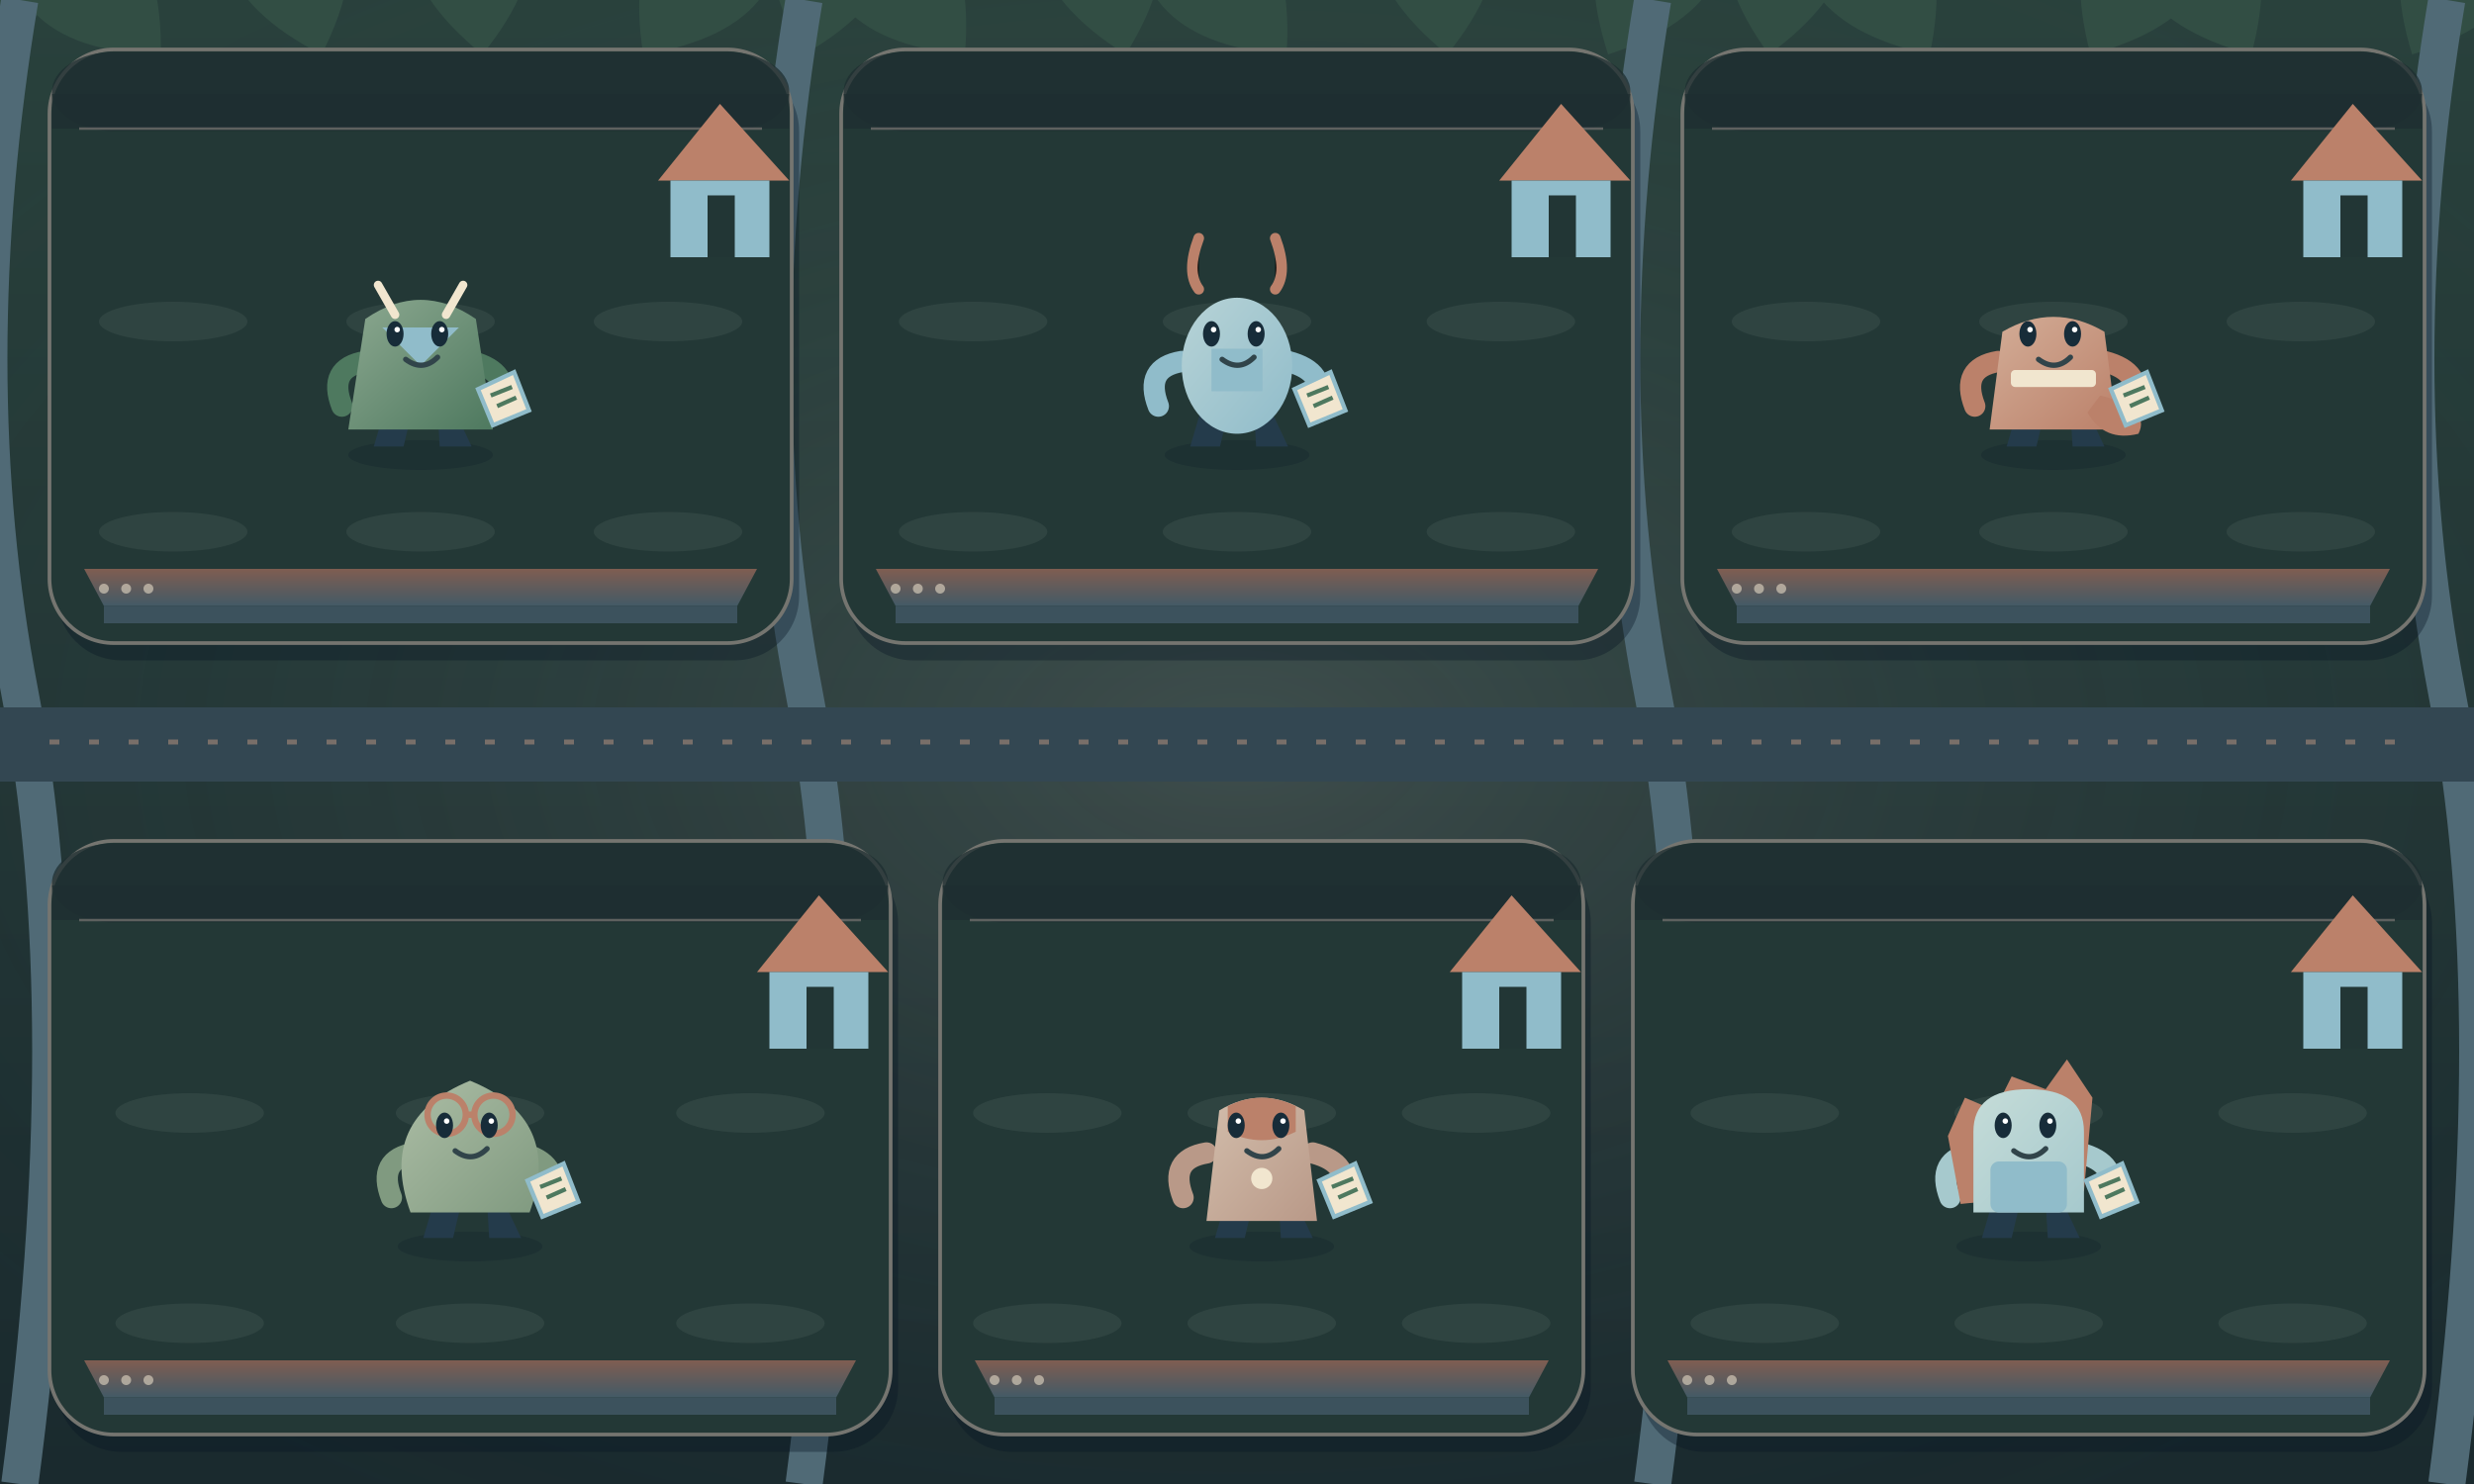
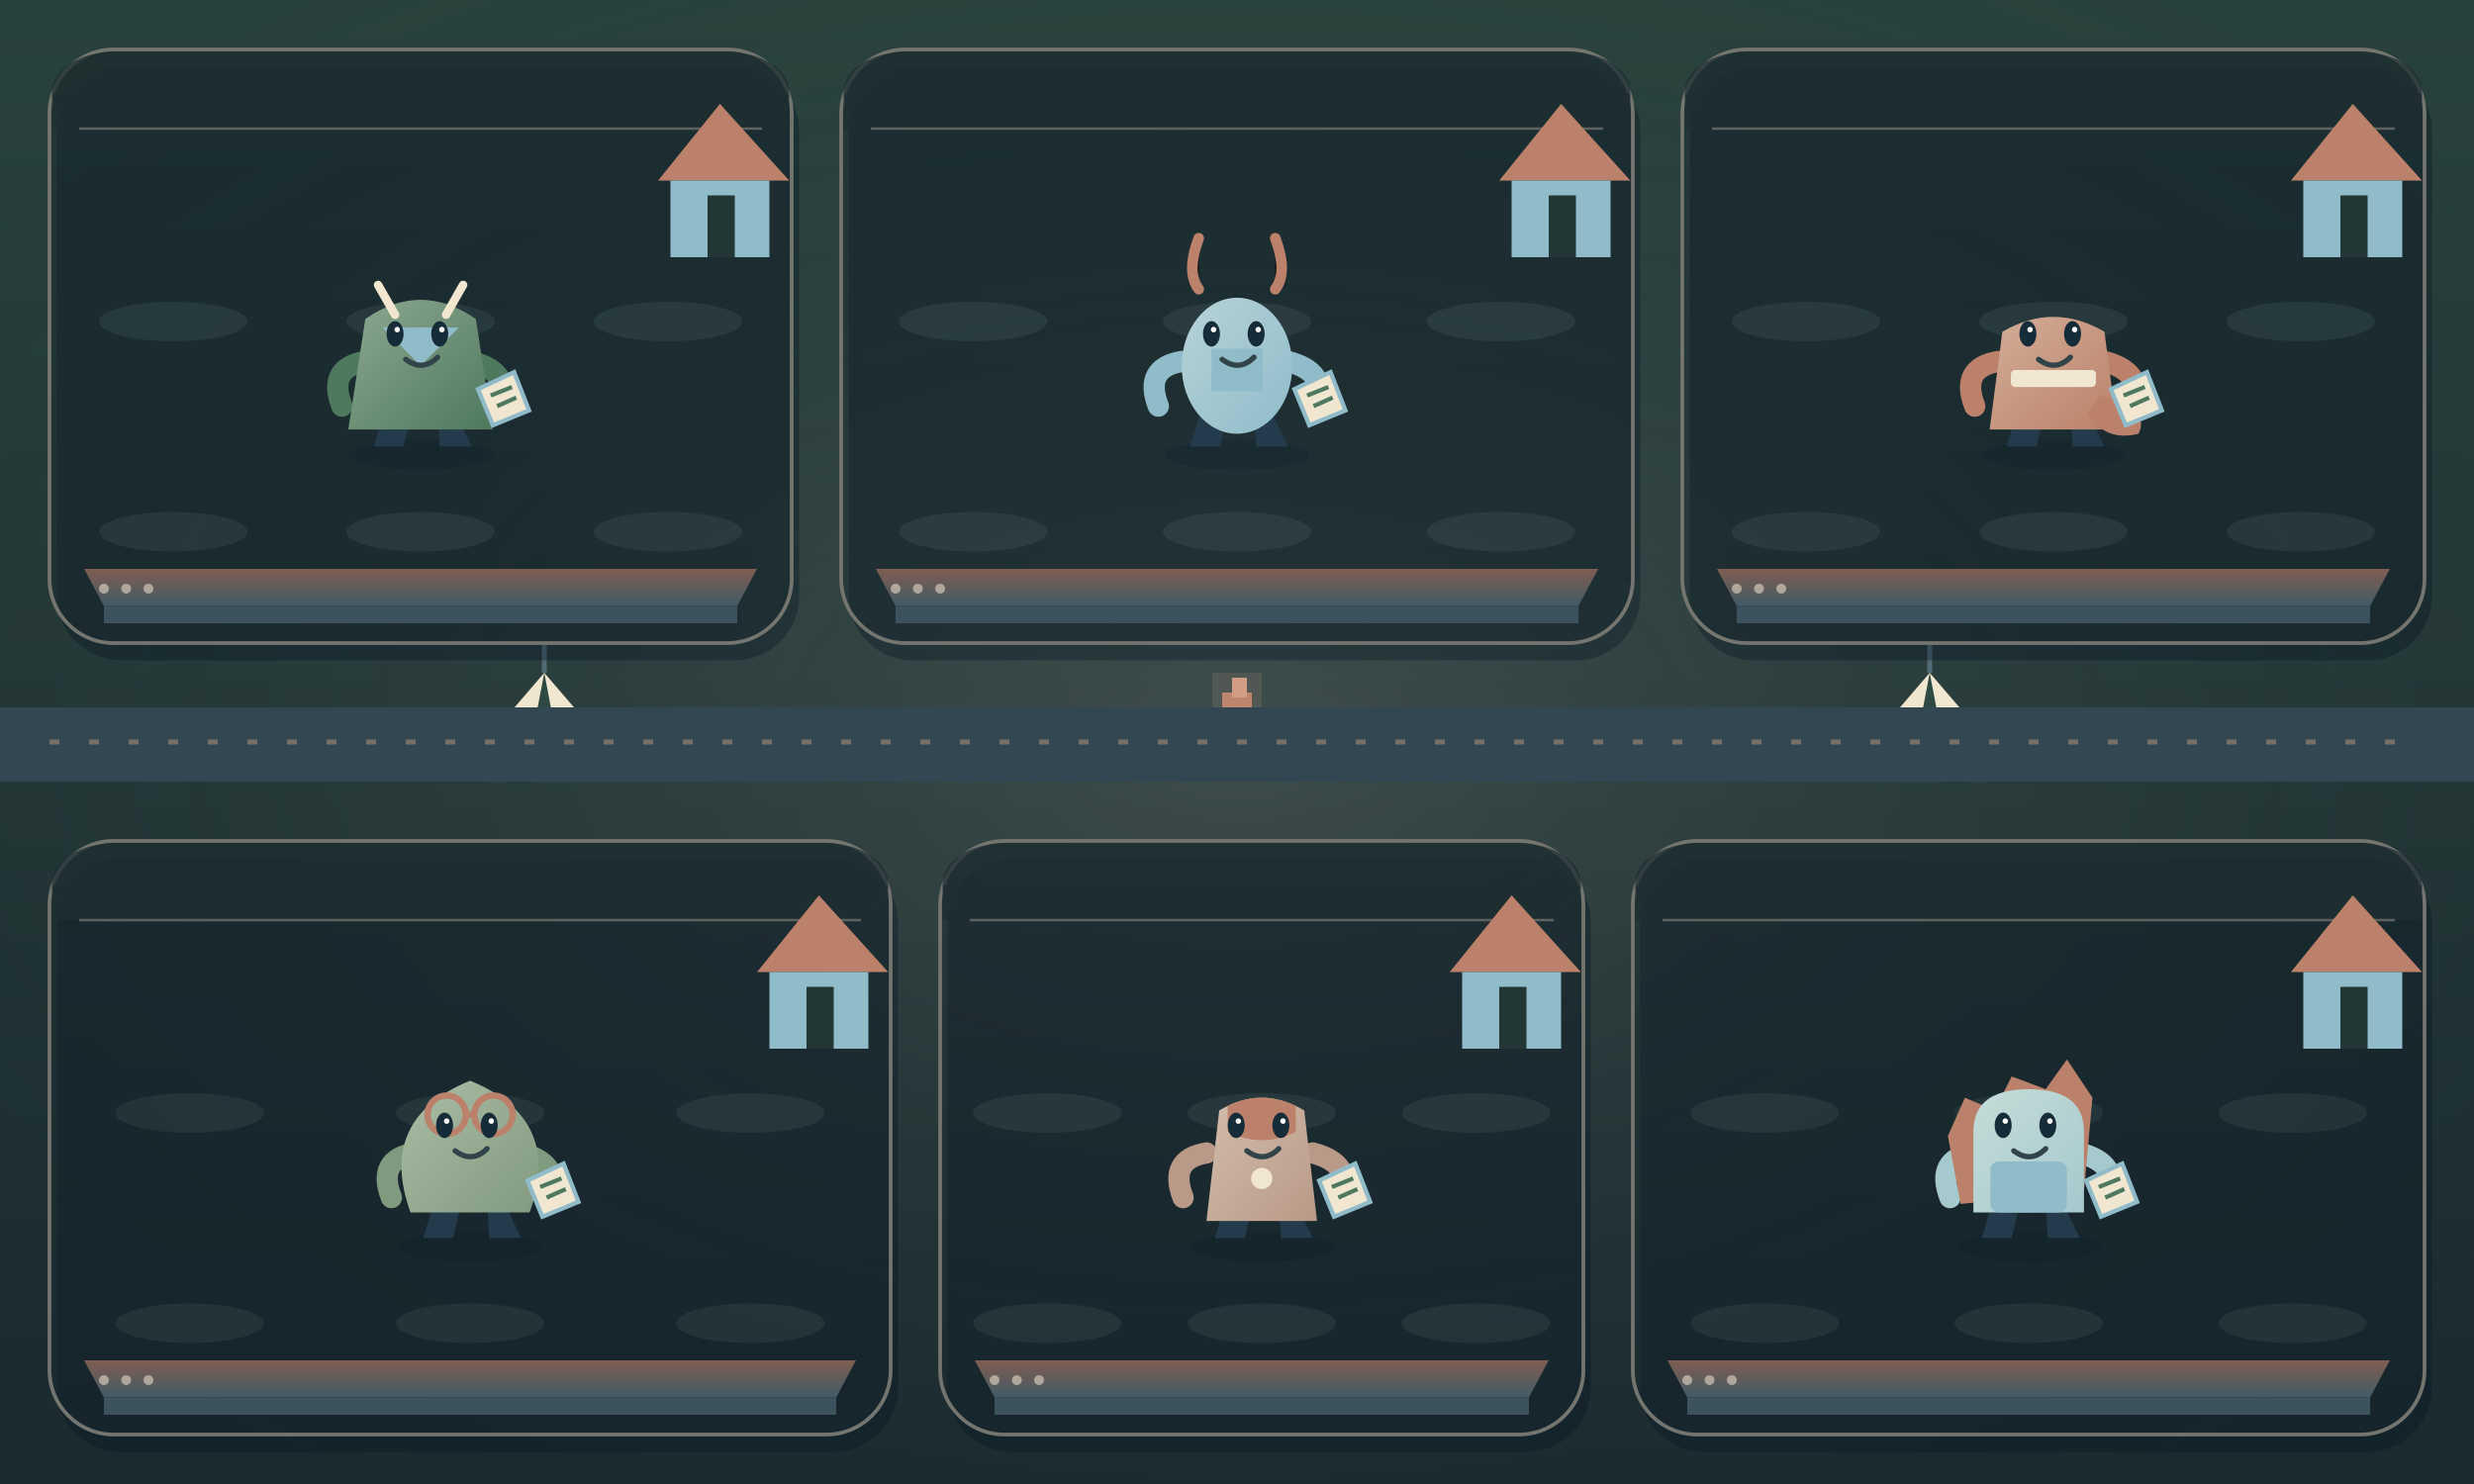
<svg xmlns="http://www.w3.org/2000/svg" width="800" height="480" viewBox="0 0 1000 600">
  <defs>
    <linearGradient id="sky" x1="0" y1="0" x2="0" y2="1">
      <stop offset="0" stop-color="#29413c" />
      <stop offset="1" stop-color="#1a2a2e" />
    </linearGradient>
    <linearGradient id="desk" x1="0" y1="0" x2="0" y2="1">
      <stop offset="0" stop-color="#7f5d51" />
      <stop offset="1" stop-color="#435a66" />
    </linearGradient>
    <radialGradient id="ambient" cx="50%" cy="50%" r="65%">
      <stop offset="0" stop-color="#eee0da" stop-opacity=".14" />
      <stop offset="100%" stop-color="#1a2a2e" stop-opacity="0" />
    </radialGradient>
  </defs>
  <rect width="1000" height="600" fill="url(#sky)" />
  <rect width="1000" height="600" fill="url(#ambient)" />
-   <path d="M0 0Q-50 -50 0 -90.0Q50 -50 0 0Z" fill="#324e44" transform="translate(0 22) rotate(3)" />
-   <path d="M0 0Q-50 -50 0 -90.0Q50 -50 0 0Z" fill="#324e44" transform="translate(65 22) rotate(-44)" />
-   <path d="M0 0Q-50 -50 0 -90.0Q50 -50 0 0Z" fill="#324e44" transform="translate(130 22) rotate(-18)" />
-   <path d="M0 0Q-50 -50 0 -90.0Q50 -50 0 0Z" fill="#324e44" transform="translate(195 22) rotate(-6)" />
-   <path d="M0 0Q-50 -50 0 -90.0Q50 -50 0 0Z" fill="#324e44" transform="translate(260 22) rotate(36)" />
-   <path d="M0 0Q-50 -50 0 -90.0Q50 -50 0 0Z" fill="#324e44" transform="translate(325 22) rotate(15)" />
-   <path d="M0 0Q-50 -50 0 -90.0Q50 -50 0 0Z" fill="#324e44" transform="translate(390 22) rotate(-40)" />
-   <path d="M0 0Q-50 -50 0 -90.0Q50 -50 0 0Z" fill="#324e44" transform="translate(455 22) rotate(-13)" />
-   <path d="M0 0Q-50 -50 0 -90.0Q50 -50 0 0Z" fill="#324e44" transform="translate(520 22) rotate(-41)" />
-   <path d="M0 0Q-50 -50 0 -90.0Q50 -50 0 0Z" fill="#324e44" transform="translate(585 22) rotate(-6)" />
-   <path d="M0 0Q-50 -50 0 -90.0Q50 -50 0 0Z" fill="#324e44" transform="translate(650 22) rotate(27)" />
-   <path d="M0 0Q-50 -50 0 -90.0Q50 -50 0 0Z" fill="#324e44" transform="translate(715 22) rotate(9)" />
-   <path d="M0 0Q-50 -50 0 -90.0Q50 -50 0 0Z" fill="#324e44" transform="translate(780 22) rotate(-33)" />
-   <path d="M0 0Q-50 -50 0 -90.0Q50 -50 0 0Z" fill="#324e44" transform="translate(845 22) rotate(30)" />
-   <path d="M0 0Q-50 -50 0 -90.0Q50 -50 0 0Z" fill="#324e44" transform="translate(910 22) rotate(-30)" />
-   <path d="M0 0Q-50 -50 0 -90.0Q50 -50 0 0Z" fill="#324e44" transform="translate(975 22) rotate(28)" />
-   <path d="M0 0Q-50 -50 0 -90.0Q50 -50 0 0Z" fill="#324e44" transform="translate(1040 22) rotate(42)" />
-   <path d="M8 0q-25 150 0 280t0 320" fill="none" stroke="#506a76" stroke-width="15" />
-   <path d="M325 0q-25 150 0 280t0 320" fill="none" stroke="#506a76" stroke-width="15" />
-   <path d="M668 0q-25 150 0 280t0 320" fill="none" stroke="#506a76" stroke-width="15" />
-   <path d="M989 0q-25 150 0 280t0 320" fill="none" stroke="#506a76" stroke-width="15" />
+   <polygon points="220,272 184,314 256,314" fill="#F1E6CF" />
+   <polygon points="220,272 212,314 228,314" fill="#2e4941" />
+   <line x1="220" y1="272" x2="220" y2="260" stroke="#506a76" stroke-width="2" />
+   <polygon points="780,272 744,314 816,314" fill="#F1E6CF" />
+   <polygon points="780,272 772,314 788,314" fill="#2e4941" />
+   <line x1="780" y1="272" x2="780" y2="260" stroke="#506a76" stroke-width="2" />
+   <rect x="472" y="292" width="56" height="18" fill="#283f3b" />
+   <rect x="474" y="294" width="8" height="8" fill="#5c7b87" />
+   <rect x="490" y="294" width="8" height="8" fill="#5c7b87" />
+   <rect x="506" y="294" width="8" height="8" fill="#5c7b87" />
+   <rect x="520" y="294" width="8" height="8" fill="#5c7b87" />
+   <rect x="494" y="280" width="12" height="14" fill="#BB816A" />
+   <rect x="498" y="274" width="6" height="8" fill="#cf9f85" />
+   <rect x="490" y="272" width="20" height="20" fill="#cf9f85" fill-opacity=".15" />
  <path d="M0 286h1000v30H0z" fill="#334752" />
  <path d="M20 300h960" stroke="#cf9f85" stroke-width="2" stroke-dasharray="4 12" opacity=".45" />
  <rect x="23" y="27" width="300" height="240" rx="26" fill="#071422" opacity=".35" />
-   <rect x="20" y="20" width="300" height="240" rx="26" fill="#233836" stroke="#757570" stroke-width="1.5" />
+   <rect x="20" y="20" width="300" height="240" rx="26" fill="#19282d" fill-opacity=".4" stroke="#757570" stroke-width="1.5" />
  <rect x="21" y="21" width="298" height="32" rx="25" fill="#1d2e30" opacity=".75" />
  <rect x="21" y="38" width="298" height="14" fill="#1d2e30" opacity=".75" />
  <line x1="32" y1="52" x2="308" y2="52" stroke="#5e615f" stroke-width="1" />
  <path d="M34 230h272l-8 15H42z" fill="url(#desk)" />
  <path d="M42 245v7h256v-7" fill="#3c525d" />
  <ellipse cx="70.0" cy="130" rx="30" ry="8" fill="#d9ecdb" opacity=".07" />
  <ellipse cx="70.0" cy="215" rx="30" ry="8" fill="#d9ecdb" opacity=".07" />
  <ellipse cx="170.0" cy="130" rx="30" ry="8" fill="#d9ecdb" opacity=".07" />
  <ellipse cx="170.0" cy="215" rx="30" ry="8" fill="#d9ecdb" opacity=".07" />
  <ellipse cx="270.0" cy="130" rx="30" ry="8" fill="#d9ecdb" opacity=".07" />
  <ellipse cx="270.0" cy="215" rx="30" ry="8" fill="#d9ecdb" opacity=".07" />
  <path d="M266 73l25-31 28 31z" fill="#BB816A" />
  <path d="M271 73v31h40V73" fill="#90BCCA" />
  <path d="M286 104V79h11v25" fill="#223635" />
  <circle cx="42" cy="238" r="2" fill="#F1E6CF" opacity=".55" />
  <circle cx="51" cy="238" r="2" fill="#F1E6CF" opacity=".55" />
  <circle cx="60" cy="238" r="2" fill="#F1E6CF" opacity=".55" />
  <rect x="343" y="27" width="320" height="240" rx="26" fill="#071422" opacity=".35" />
-   <rect x="340" y="20" width="320" height="240" rx="26" fill="#233836" stroke="#757570" stroke-width="1.5" />
+   <rect x="340" y="20" width="320" height="240" rx="26" fill="#19282d" fill-opacity=".4" stroke="#757570" stroke-width="1.5" />
  <rect x="341" y="21" width="318" height="32" rx="25" fill="#1d2e30" opacity=".75" />
  <rect x="341" y="38" width="318" height="14" fill="#1d2e30" opacity=".75" />
  <line x1="352" y1="52" x2="648" y2="52" stroke="#5e615f" stroke-width="1" />
  <path d="M354 230h292l-8 15H362z" fill="url(#desk)" />
  <path d="M362 245v7h276v-7" fill="#3c525d" />
  <ellipse cx="393.333" cy="130" rx="30" ry="8" fill="#d9ecdb" opacity=".07" />
  <ellipse cx="393.333" cy="215" rx="30" ry="8" fill="#d9ecdb" opacity=".07" />
  <ellipse cx="500.0" cy="130" rx="30" ry="8" fill="#d9ecdb" opacity=".07" />
  <ellipse cx="500.0" cy="215" rx="30" ry="8" fill="#d9ecdb" opacity=".07" />
  <ellipse cx="606.667" cy="130" rx="30" ry="8" fill="#d9ecdb" opacity=".07" />
  <ellipse cx="606.667" cy="215" rx="30" ry="8" fill="#d9ecdb" opacity=".07" />
  <path d="M606 73l25-31 28 31z" fill="#BB816A" />
  <path d="M611 73v31h40V73" fill="#90BCCA" />
  <path d="M626 104V79h11v25" fill="#223635" />
  <circle cx="362" cy="238" r="2" fill="#F1E6CF" opacity=".55" />
  <circle cx="371" cy="238" r="2" fill="#F1E6CF" opacity=".55" />
  <circle cx="380" cy="238" r="2" fill="#F1E6CF" opacity=".55" />
  <rect x="683" y="27" width="300" height="240" rx="26" fill="#071422" opacity=".35" />
-   <rect x="680" y="20" width="300" height="240" rx="26" fill="#233836" stroke="#757570" stroke-width="1.5" />
+   <rect x="680" y="20" width="300" height="240" rx="26" fill="#19282d" fill-opacity=".4" stroke="#757570" stroke-width="1.5" />
  <rect x="681" y="21" width="298" height="32" rx="25" fill="#1d2e30" opacity=".75" />
  <rect x="681" y="38" width="298" height="14" fill="#1d2e30" opacity=".75" />
  <line x1="692" y1="52" x2="968" y2="52" stroke="#5e615f" stroke-width="1" />
  <path d="M694 230h272l-8 15H702z" fill="url(#desk)" />
  <path d="M702 245v7h256v-7" fill="#3c525d" />
  <ellipse cx="730.0" cy="130" rx="30" ry="8" fill="#d9ecdb" opacity=".07" />
  <ellipse cx="730.0" cy="215" rx="30" ry="8" fill="#d9ecdb" opacity=".07" />
  <ellipse cx="830.0" cy="130" rx="30" ry="8" fill="#d9ecdb" opacity=".07" />
  <ellipse cx="830.0" cy="215" rx="30" ry="8" fill="#d9ecdb" opacity=".07" />
  <ellipse cx="930.0" cy="130" rx="30" ry="8" fill="#d9ecdb" opacity=".07" />
  <ellipse cx="930.0" cy="215" rx="30" ry="8" fill="#d9ecdb" opacity=".07" />
  <path d="M926 73l25-31 28 31z" fill="#BB816A" />
  <path d="M931 73v31h40V73" fill="#90BCCA" />
  <path d="M946 104V79h11v25" fill="#223635" />
  <circle cx="702" cy="238" r="2" fill="#F1E6CF" opacity=".55" />
  <circle cx="711" cy="238" r="2" fill="#F1E6CF" opacity=".55" />
  <circle cx="720" cy="238" r="2" fill="#F1E6CF" opacity=".55" />
  <rect x="23" y="347" width="340" height="240" rx="26" fill="#071422" opacity=".35" />
-   <rect x="20" y="340" width="340" height="240" rx="26" fill="#233836" stroke="#757570" stroke-width="1.5" />
+   <rect x="20" y="340" width="340" height="240" rx="26" fill="#19282d" fill-opacity=".4" stroke="#757570" stroke-width="1.5" />
  <rect x="21" y="341" width="338" height="32" rx="25" fill="#1d2e30" opacity=".75" />
  <rect x="21" y="358" width="338" height="14" fill="#1d2e30" opacity=".75" />
  <line x1="32" y1="372" x2="348" y2="372" stroke="#5e615f" stroke-width="1" />
  <path d="M34 550h312l-8 15H42z" fill="url(#desk)" />
  <path d="M42 565v7h296v-7" fill="#3c525d" />
  <ellipse cx="76.667" cy="450" rx="30" ry="8" fill="#d9ecdb" opacity=".07" />
  <ellipse cx="76.667" cy="535" rx="30" ry="8" fill="#d9ecdb" opacity=".07" />
  <ellipse cx="190.0" cy="450" rx="30" ry="8" fill="#d9ecdb" opacity=".07" />
  <ellipse cx="190.0" cy="535" rx="30" ry="8" fill="#d9ecdb" opacity=".07" />
  <ellipse cx="303.333" cy="450" rx="30" ry="8" fill="#d9ecdb" opacity=".07" />
  <ellipse cx="303.333" cy="535" rx="30" ry="8" fill="#d9ecdb" opacity=".07" />
  <path d="M306 393l25-31 28 31z" fill="#BB816A" />
  <path d="M311 393v31h40V393" fill="#90BCCA" />
  <path d="M326 424V399h11v25" fill="#223635" />
  <circle cx="42" cy="558" r="2" fill="#F1E6CF" opacity=".55" />
  <circle cx="51" cy="558" r="2" fill="#F1E6CF" opacity=".55" />
  <circle cx="60" cy="558" r="2" fill="#F1E6CF" opacity=".55" />
  <rect x="383" y="347" width="260" height="240" rx="26" fill="#071422" opacity=".35" />
-   <rect x="380" y="340" width="260" height="240" rx="26" fill="#233836" stroke="#757570" stroke-width="1.5" />
+   <rect x="380" y="340" width="260" height="240" rx="26" fill="#19282d" fill-opacity=".4" stroke="#757570" stroke-width="1.5" />
  <rect x="381" y="341" width="258" height="32" rx="25" fill="#1d2e30" opacity=".75" />
  <rect x="381" y="358" width="258" height="14" fill="#1d2e30" opacity=".75" />
  <line x1="392" y1="372" x2="628" y2="372" stroke="#5e615f" stroke-width="1" />
  <path d="M394 550h232l-8 15H402z" fill="url(#desk)" />
  <path d="M402 565v7h216v-7" fill="#3c525d" />
  <ellipse cx="423.333" cy="450" rx="30" ry="8" fill="#d9ecdb" opacity=".07" />
  <ellipse cx="423.333" cy="535" rx="30" ry="8" fill="#d9ecdb" opacity=".07" />
  <ellipse cx="510.0" cy="450" rx="30" ry="8" fill="#d9ecdb" opacity=".07" />
  <ellipse cx="510.0" cy="535" rx="30" ry="8" fill="#d9ecdb" opacity=".07" />
  <ellipse cx="596.667" cy="450" rx="30" ry="8" fill="#d9ecdb" opacity=".07" />
  <ellipse cx="596.667" cy="535" rx="30" ry="8" fill="#d9ecdb" opacity=".07" />
  <path d="M586 393l25-31 28 31z" fill="#BB816A" />
  <path d="M591 393v31h40V393" fill="#90BCCA" />
  <path d="M606 424V399h11v25" fill="#223635" />
  <circle cx="402" cy="558" r="2" fill="#F1E6CF" opacity=".55" />
  <circle cx="411" cy="558" r="2" fill="#F1E6CF" opacity=".55" />
  <circle cx="420" cy="558" r="2" fill="#F1E6CF" opacity=".55" />
  <rect x="663" y="347" width="320" height="240" rx="26" fill="#071422" opacity=".35" />
-   <rect x="660" y="340" width="320" height="240" rx="26" fill="#233836" stroke="#757570" stroke-width="1.5" />
+   <rect x="660" y="340" width="320" height="240" rx="26" fill="#19282d" fill-opacity=".4" stroke="#757570" stroke-width="1.5" />
  <rect x="661" y="341" width="318" height="32" rx="25" fill="#1d2e30" opacity=".75" />
  <rect x="661" y="358" width="318" height="14" fill="#1d2e30" opacity=".75" />
  <line x1="672" y1="372" x2="968" y2="372" stroke="#5e615f" stroke-width="1" />
  <path d="M674 550h292l-8 15H682z" fill="url(#desk)" />
  <path d="M682 565v7h276v-7" fill="#3c525d" />
  <ellipse cx="713.333" cy="450" rx="30" ry="8" fill="#d9ecdb" opacity=".07" />
  <ellipse cx="713.333" cy="535" rx="30" ry="8" fill="#d9ecdb" opacity=".07" />
  <ellipse cx="820.0" cy="450" rx="30" ry="8" fill="#d9ecdb" opacity=".07" />
  <ellipse cx="820.0" cy="535" rx="30" ry="8" fill="#d9ecdb" opacity=".07" />
  <ellipse cx="926.667" cy="450" rx="30" ry="8" fill="#d9ecdb" opacity=".07" />
  <ellipse cx="926.667" cy="535" rx="30" ry="8" fill="#d9ecdb" opacity=".07" />
  <path d="M926 393l25-31 28 31z" fill="#BB816A" />
  <path d="M931 393v31h40V393" fill="#90BCCA" />
  <path d="M946 424V399h11v25" fill="#223635" />
  <circle cx="682" cy="558" r="2" fill="#F1E6CF" opacity=".55" />
  <circle cx="691" cy="558" r="2" fill="#F1E6CF" opacity=".55" />
  <circle cx="700" cy="558" r="2" fill="#F1E6CF" opacity=".55" />
  <svg x="115.0" y="86" width="110" height="110" viewBox="0 0 128 128">
    <defs>
      <linearGradient id="body0" x1="0" y1="0" x2="1" y2="1">
        <stop offset="0" stop-color="#8ca890" />
        <stop offset="1" stop-color="#4E795F" />
      </linearGradient>
    </defs>
    <ellipse cx="64" cy="114" rx="34" ry="7" fill="#091726" opacity=".24" />
    <path d="M47 93l-5 17h14l4-17M72 93l1 17h15l-8-17" fill="#243b4b" />
    <path d="M38 70Q20 73 27 91M88 70q19 5 13 20" stroke="#4E795F" stroke-width="10" fill="none" stroke-linecap="round" />
    <g id="shape-0">
      <path d="M30 102l8-52q26-18 52 0l8 52z" fill="url(#body0)" />
      <path d="M46 54l18 18 18-18" fill="#90BCCA" />
      <path d="M44 34l8 14M84 34l-8 14" stroke="#F1E6CF" stroke-width="4" stroke-linecap="round" />
    </g>
    <ellipse cx="52" cy="57" rx="4" ry="6" fill="#172c39" />
    <ellipse cx="73" cy="57" rx="4" ry="6" fill="#172c39" />
    <circle cx="53" cy="55" r="1.3" fill="#fff" />
    <circle cx="74" cy="55" r="1.3" fill="#fff" />
    <path d="M57 69q8 6 15-1" fill="none" stroke="#31444a" stroke-width="2.5" stroke-linecap="round" />
    <path d="M91 83l17-8 7 18-17 7z" fill="#F1E6CF" stroke="#90BCCA" stroke-width="2" />
    <path d="M97 86l10-4m-7 9 9-4" stroke="#4E795F" stroke-width="2" />
  </svg>
  <svg x="445.0" y="86" width="110" height="110" viewBox="0 0 128 128">
    <defs>
      <linearGradient id="body1" x1="0" y1="0" x2="1" y2="1">
        <stop offset="0" stop-color="#b7d3d6" />
        <stop offset="1" stop-color="#90BCCA" />
      </linearGradient>
    </defs>
    <ellipse cx="64" cy="114" rx="34" ry="7" fill="#091726" opacity=".24" />
    <path d="M47 93l-5 17h14l4-17M72 93l1 17h15l-8-17" fill="#243b4b" />
    <path d="M38 70Q20 73 27 91M88 70q19 5 13 20" stroke="#90BCCA" stroke-width="10" fill="none" stroke-linecap="round" />
    <g id="shape-1">
      <path d="M46 12q-6 16 0 24M82 12q6 16 0 24" stroke="#BB816A" stroke-width="5" stroke-linecap="round" />
      <ellipse cx="64" cy="72" rx="26" ry="32" fill="url(#body1)" />
      <path d="M52 64h24v20H52z" fill="#90BCCA" />
    </g>
    <ellipse cx="52" cy="57" rx="4" ry="6" fill="#172c39" />
    <ellipse cx="73" cy="57" rx="4" ry="6" fill="#172c39" />
    <circle cx="53" cy="55" r="1.3" fill="#fff" />
    <circle cx="74" cy="55" r="1.3" fill="#fff" />
    <path d="M57 69q8 6 15-1" fill="none" stroke="#31444a" stroke-width="2.5" stroke-linecap="round" />
    <path d="M91 83l17-8 7 18-17 7z" fill="#F1E6CF" stroke="#90BCCA" stroke-width="2" />
    <path d="M97 86l10-4m-7 9 9-4" stroke="#4E795F" stroke-width="2" />
  </svg>
  <svg x="775.0" y="86" width="110" height="110" viewBox="0 0 128 128">
    <defs>
      <linearGradient id="body2" x1="0" y1="0" x2="1" y2="1">
        <stop offset="0" stop-color="#d3ad97" />
        <stop offset="1" stop-color="#BB816A" />
      </linearGradient>
    </defs>
    <ellipse cx="64" cy="114" rx="34" ry="7" fill="#091726" opacity=".24" />
    <path d="M47 93l-5 17h14l4-17M72 93l1 17h15l-8-17" fill="#243b4b" />
    <path d="M38 70Q20 73 27 91M88 70q19 5 13 20" stroke="#BB816A" stroke-width="10" fill="none" stroke-linecap="round" />
    <g id="shape-2">
      <path d="M34 102l6-46q24-14 48 0l6 46z" fill="url(#body2)" />
      <path d="M86 86q24 6 18 18-16 4-24-10" fill="#BB816A" />
      <rect x="44" y="74" width="40" height="8" rx="2" fill="#F1E6CF" />
    </g>
    <ellipse cx="52" cy="57" rx="4" ry="6" fill="#172c39" />
    <ellipse cx="73" cy="57" rx="4" ry="6" fill="#172c39" />
    <circle cx="53" cy="55" r="1.3" fill="#fff" />
    <circle cx="74" cy="55" r="1.3" fill="#fff" />
    <path d="M57 69q8 6 15-1" fill="none" stroke="#31444a" stroke-width="2.5" stroke-linecap="round" />
    <path d="M91 83l17-8 7 18-17 7z" fill="#F1E6CF" stroke="#90BCCA" stroke-width="2" />
    <path d="M97 86l10-4m-7 9 9-4" stroke="#4E795F" stroke-width="2" />
  </svg>
  <svg x="135.0" y="406" width="110" height="110" viewBox="0 0 128 128">
    <defs>
      <linearGradient id="body3" x1="0" y1="0" x2="1" y2="1">
        <stop offset="0" stop-color="#acbda5" />
        <stop offset="1" stop-color="#809a80" />
      </linearGradient>
    </defs>
    <ellipse cx="64" cy="114" rx="34" ry="7" fill="#091726" opacity=".24" />
    <path d="M47 93l-5 17h14l4-17M72 93l1 17h15l-8-17" fill="#243b4b" />
    <path d="M38 70Q20 73 27 91M88 70q19 5 13 20" stroke="#809a80" stroke-width="10" fill="none" stroke-linecap="round" />
    <g id="shape-3">
      <path d="M36 98Q20 54 64 36q44 18 28 62z" fill="url(#body3)" />
      <circle cx="53" cy="52" r="9" fill="none" stroke="#BB816A" stroke-width="3" />
      <circle cx="75" cy="52" r="9" fill="none" stroke="#BB816A" stroke-width="3" />
      <path d="M62 52h4" stroke="#BB816A" stroke-width="3" />
    </g>
    <ellipse cx="52" cy="57" rx="4" ry="6" fill="#172c39" />
    <ellipse cx="73" cy="57" rx="4" ry="6" fill="#172c39" />
    <circle cx="53" cy="55" r="1.3" fill="#fff" />
    <circle cx="74" cy="55" r="1.3" fill="#fff" />
    <path d="M57 69q8 6 15-1" fill="none" stroke="#31444a" stroke-width="2.5" stroke-linecap="round" />
    <path d="M91 83l17-8 7 18-17 7z" fill="#F1E6CF" stroke="#90BCCA" stroke-width="2" />
    <path d="M97 86l10-4m-7 9 9-4" stroke="#4E795F" stroke-width="2" />
  </svg>
  <svg x="455.0" y="406" width="110" height="110" viewBox="0 0 128 128">
    <defs>
      <linearGradient id="body4" x1="0" y1="0" x2="1" y2="1">
        <stop offset="0" stop-color="#d2bdab" />
        <stop offset="1" stop-color="#b99988" />
      </linearGradient>
    </defs>
    <ellipse cx="64" cy="114" rx="34" ry="7" fill="#091726" opacity=".24" />
    <path d="M47 93l-5 17h14l4-17M72 93l1 17h15l-8-17" fill="#243b4b" />
    <path d="M38 70Q20 73 27 91M88 70q19 5 13 20" stroke="#b99988" stroke-width="10" fill="none" stroke-linecap="round" />
    <g id="shape-4">
      <path d="M38 102l6-52q20-12 40 0l6 52z" fill="url(#body4)" />
      <path d="M48 48q16-8 32 0v12q-16 8-32 0z" fill="#BB816A" />
      <circle cx="64" cy="82" r="5" fill="#F1E6CF" />
    </g>
    <ellipse cx="52" cy="57" rx="4" ry="6" fill="#172c39" />
    <ellipse cx="73" cy="57" rx="4" ry="6" fill="#172c39" />
    <circle cx="53" cy="55" r="1.3" fill="#fff" />
    <circle cx="74" cy="55" r="1.3" fill="#fff" />
    <path d="M57 69q8 6 15-1" fill="none" stroke="#31444a" stroke-width="2.5" stroke-linecap="round" />
    <path d="M91 83l17-8 7 18-17 7z" fill="#F1E6CF" stroke="#90BCCA" stroke-width="2" />
    <path d="M97 86l10-4m-7 9 9-4" stroke="#4E795F" stroke-width="2" />
  </svg>
  <svg x="765.0" y="406" width="110" height="110" viewBox="0 0 128 128">
    <defs>
      <linearGradient id="body5" x1="0" y1="0" x2="1" y2="1">
        <stop offset="0" stop-color="#c5dcd8" />
        <stop offset="1" stop-color="#a6c9cd" />
      </linearGradient>
    </defs>
    <ellipse cx="64" cy="114" rx="34" ry="7" fill="#091726" opacity=".24" />
    <path d="M47 93l-5 17h14l4-17M72 93l1 17h15l-8-17" fill="#243b4b" />
    <path d="M38 70Q20 73 27 91M88 70q19 5 13 20" stroke="#a6c9cd" stroke-width="10" fill="none" stroke-linecap="round" />
    <g id="shape-5">
      <path d="M26 62l8-18 14 6 8-16 16 6 10-14 12 18-4 44-58 6z" fill="#BB816A" />
      <path d="M38 60q0-20 26-20t26 20v38H38z" fill="url(#body5)" />
      <rect x="46" y="74" width="36" height="24" rx="4" fill="#90BCCA" />
    </g>
    <ellipse cx="52" cy="57" rx="4" ry="6" fill="#172c39" />
    <ellipse cx="73" cy="57" rx="4" ry="6" fill="#172c39" />
    <circle cx="53" cy="55" r="1.3" fill="#fff" />
    <circle cx="74" cy="55" r="1.3" fill="#fff" />
    <path d="M57 69q8 6 15-1" fill="none" stroke="#31444a" stroke-width="2.5" stroke-linecap="round" />
    <path d="M91 83l17-8 7 18-17 7z" fill="#F1E6CF" stroke="#90BCCA" stroke-width="2" />
    <path d="M97 86l10-4m-7 9 9-4" stroke="#4E795F" stroke-width="2" />
  </svg>
</svg>
